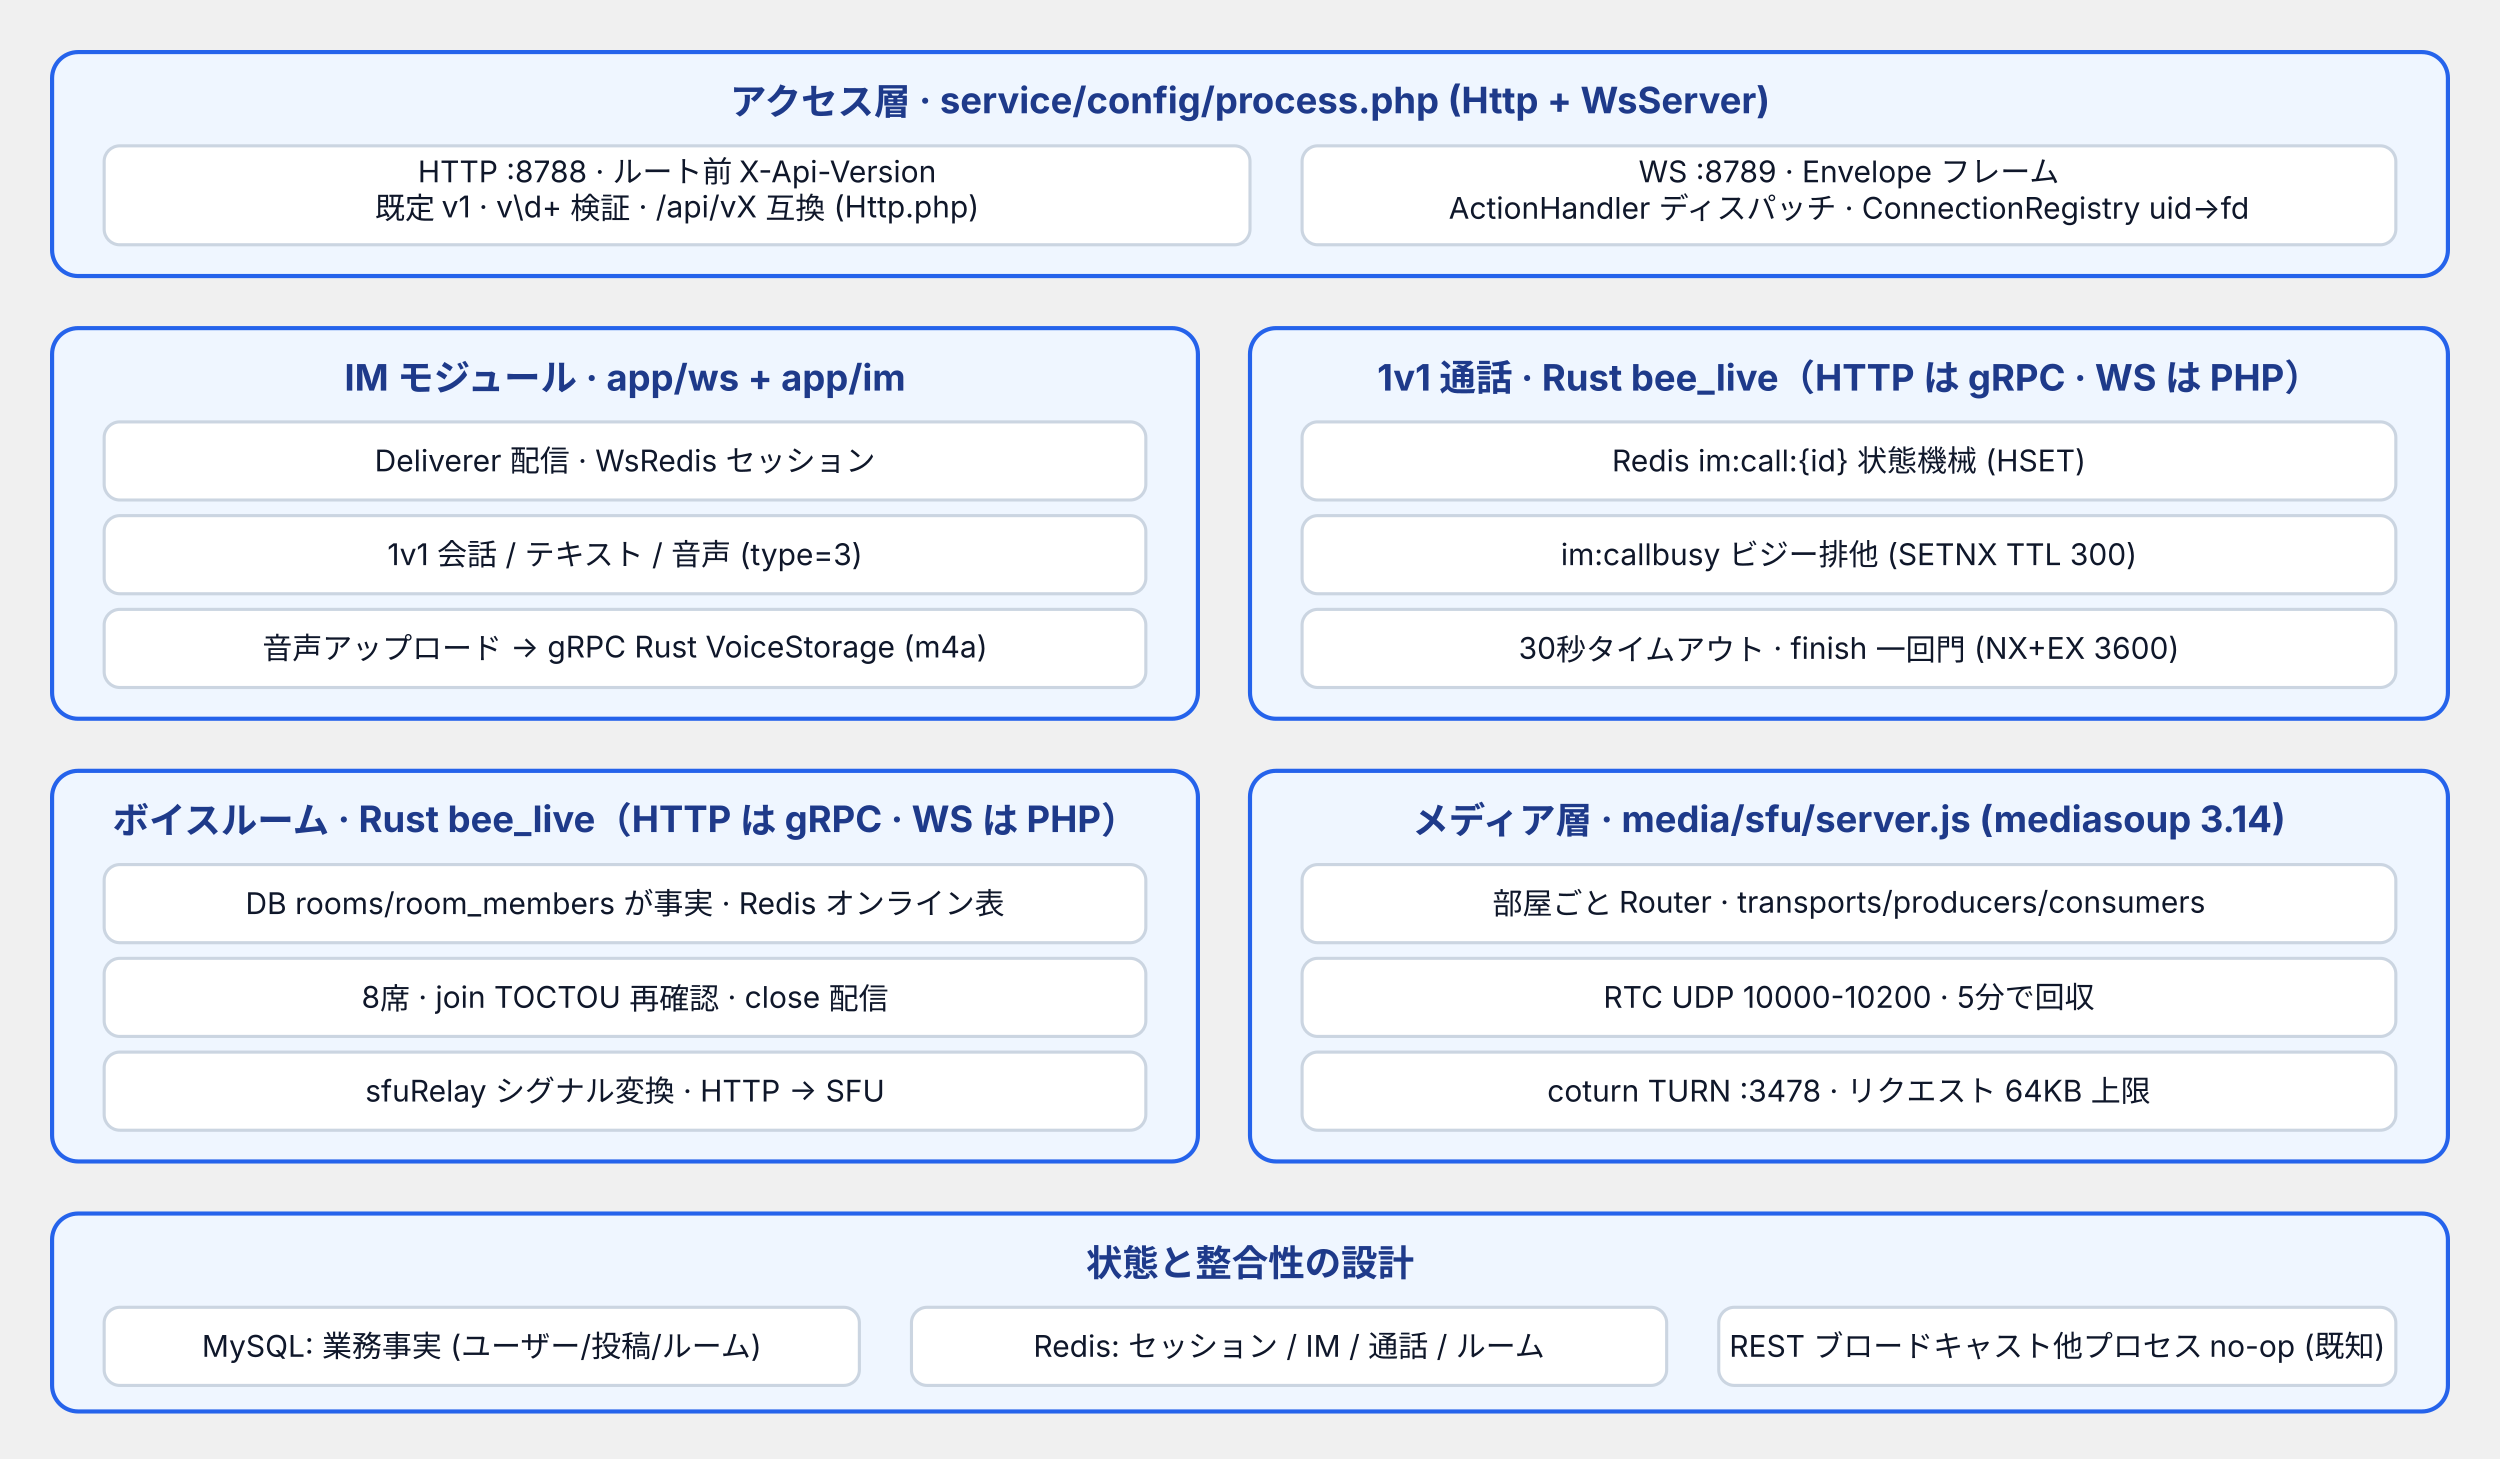
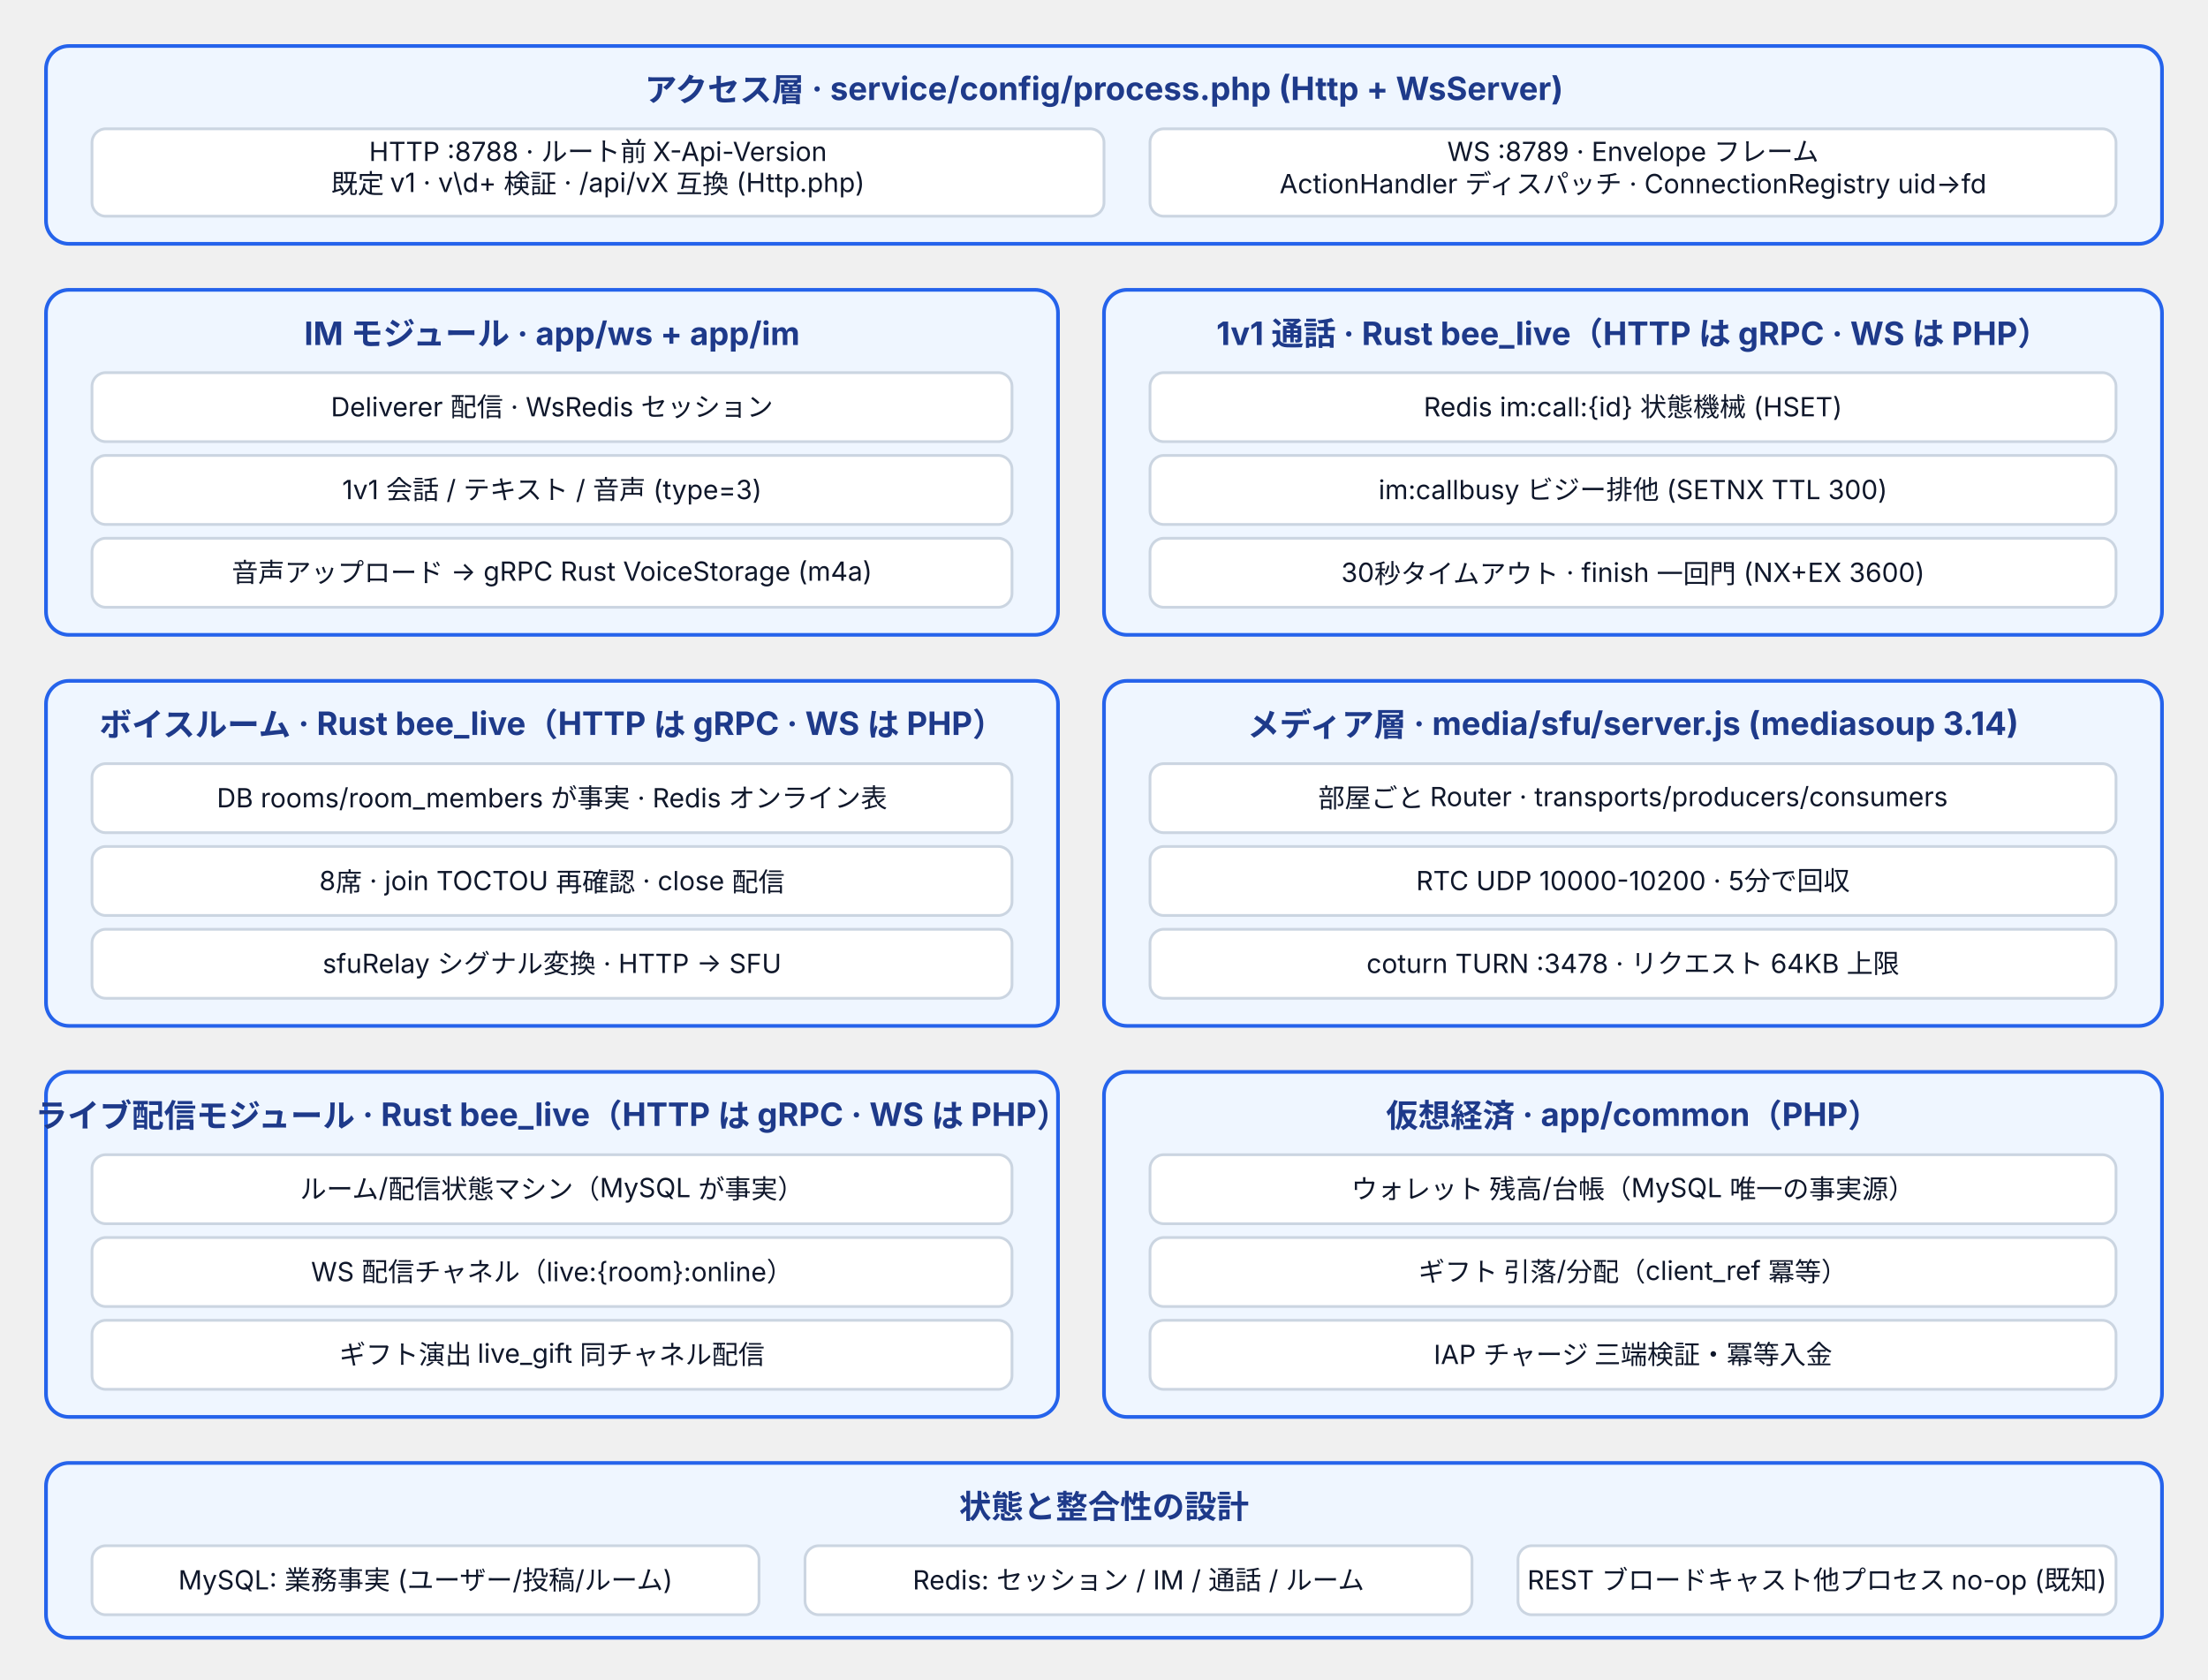
- <svg xmlns="http://www.w3.org/2000/svg" viewBox="0 0 960 560" width="100%" font-family="system-ui, -apple-system, 'Segoe UI', 'PingFang SC', 'Microsoft YaHei', sans-serif">
+ <svg xmlns="http://www.w3.org/2000/svg" viewBox="0 0 960 730" width="100%" font-family="system-ui, -apple-system, 'Segoe UI', 'PingFang SC', 'Microsoft YaHei', sans-serif">
  <style>
    .mod  { fill: #eff6ff; stroke: #2563eb; stroke-width: 1.6; rx: 10 }
    .it   { fill: #ffffff; stroke: #cbd5e1; stroke-width: 1.2; rx: 6 }
    .tm   { font-size: 14px; font-weight: 700; fill: #1e3a8a; text-anchor: middle }
    .t    { font-size: 11.5px; fill: #0f172a; text-anchor: middle }
  </style>
  <rect class="mod" x="20" y="20" width="920" height="86" />
  <text class="tm" x="480" y="44">アクセス層 · service/config/process.php (Http + WsServer)</text>
  <rect class="it" x="40" y="56" width="440" height="38" />
  <text class="t" x="260" y="70">HTTP :8788 · ルート前 X-Api-Version</text>
  <text class="t" x="260" y="84" font-size="10" fill="#64748b">既定 v1 · v\d+ 検証 · /api/vX 互換 (Http.php)</text>
  <rect class="it" x="500" y="56" width="420" height="38" />
  <text class="t" x="710" y="70">WS :8789 · Envelope フレーム</text>
  <text class="t" x="710" y="84" font-size="10" fill="#64748b">ActionHandler ディスパッチ · ConnectionRegistry uid→fd</text>
  <rect class="mod" x="20" y="126" width="440" height="150" />
  <text class="tm" x="240" y="150">IM モジュール · app/ws + app/im</text>
  <rect class="it" x="40" y="162" width="400" height="30" />
  <text class="t" x="240" y="181">Deliverer 配信 · WsRedis セッション</text>
  <rect class="it" x="40" y="198" width="400" height="30" />
  <text class="t" x="240" y="217">1v1 会話 / テキスト / 音声 (type=3)</text>
  <rect class="it" x="40" y="234" width="400" height="30" />
  <text class="t" x="240" y="253">音声アップロード → gRPC Rust VoiceStorage (m4a)</text>
  <rect class="mod" x="480" y="126" width="460" height="150" />
  <text class="tm" x="710" y="150">1v1 通話 · Rust bee_live（HTTP は gRPC · WS は PHP）</text>
  <rect class="it" x="500" y="162" width="420" height="30" />
  <text class="t" x="710" y="181">Redis im:call:{id} 状態機械 (HSET)</text>
  <rect class="it" x="500" y="198" width="420" height="30" />
  <text class="t" x="710" y="217">im:callbusy ビジー排他 (SETNX TTL 300)</text>
  <rect class="it" x="500" y="234" width="420" height="30" />
  <text class="t" x="710" y="253">30秒タイムアウト · finish 一回門 (NX+EX 3600)</text>
  <rect class="mod" x="20" y="296" width="440" height="150" />
  <text class="tm" x="240" y="320">ボイスルーム · Rust bee_live（HTTP は gRPC · WS は PHP）</text>
  <rect class="it" x="40" y="332" width="400" height="30" />
  <text class="t" x="240" y="351">DB rooms/room_members が事実 · Redis オンライン表</text>
  <rect class="it" x="40" y="368" width="400" height="30" />
  <text class="t" x="240" y="387">8席 · join TOCTOU 再確認 · close 配信</text>
  <rect class="it" x="40" y="404" width="400" height="30" />
  <text class="t" x="240" y="423">sfuRelay シグナル変換 · HTTP → SFU</text>
  <rect class="mod" x="480" y="296" width="460" height="150" />
  <text class="tm" x="710" y="320">メディア層 · media/sfu/server.js (mediasoup 3.14)</text>
  <rect class="it" x="500" y="332" width="420" height="30" />
  <text class="t" x="710" y="351">部屋ごと Router · transports/producers/consumers</text>
  <rect class="it" x="500" y="368" width="420" height="30" />
  <text class="t" x="710" y="387">RTC UDP 10000-10200 · 5分で回収</text>
  <rect class="it" x="500" y="404" width="420" height="30" />
  <text class="t" x="710" y="423">coturn TURN :3478 · リクエスト 64KB 上限</text>
-   <rect class="mod" x="20" y="466" width="920" height="76" />
-   <text class="tm" x="480" y="490">状態と整合性の設計</text>
-   <rect class="it" x="40" y="502" width="290" height="30" />
-   <text class="t" x="185" y="521">MySQL: 業務事実 (ユーザー/投稿/ルーム)</text>
-   <rect class="it" x="350" y="502" width="290" height="30" />
-   <text class="t" x="495" y="521">Redis: セッション / IM / 通話 / ルーム</text>
-   <rect class="it" x="660" y="502" width="260" height="30" />
-   <text class="t" x="790" y="521">REST ブロードキャスト他プロセス no-op (既知)</text>
+   <rect class="mod" x="20" y="466" width="440" height="150" />
+   <text class="tm" x="240" y="490">ライブ配信モジュール · Rust bee_live（HTTP は gRPC · WS は PHP）</text>
+   <rect class="it" x="40" y="502" width="400" height="30" />
+   <text class="t" x="240" y="521">ルーム/配信状態マシン（MySQL が事実）</text>
+   <rect class="it" x="40" y="538" width="400" height="30" />
+   <text class="t" x="240" y="557">WS 配信チャネル（live:{room}:online）</text>
+   <rect class="it" x="40" y="574" width="400" height="30" />
+   <text class="t" x="240" y="593">ギフト演出 live_gift 同チャネル配信</text>
+   <rect class="mod" x="480" y="466" width="460" height="150" />
+   <text class="tm" x="710" y="490">仮想経済 · app/common（PHP）</text>
+   <rect class="it" x="500" y="502" width="420" height="30" />
+   <text class="t" x="710" y="521">ウォレット 残高/台帳（MySQL 唯一の事実源）</text>
+   <rect class="it" x="500" y="538" width="420" height="30" />
+   <text class="t" x="710" y="557">ギフト 引落/分配（client_ref 冪等）</text>
+   <rect class="it" x="500" y="574" width="420" height="30" />
+   <text class="t" x="710" y="593">IAP チャージ 三端検証・冪等入金</text>
+   <rect class="mod" x="20" y="636" width="920" height="76" />
+   <text class="tm" x="480" y="660">状態と整合性の設計</text>
+   <rect class="it" x="40" y="672" width="290" height="30" />
+   <text class="t" x="185" y="691">MySQL: 業務事実 (ユーザー/投稿/ルーム)</text>
+   <rect class="it" x="350" y="672" width="290" height="30" />
+   <text class="t" x="495" y="691">Redis: セッション / IM / 通話 / ルーム</text>
+   <rect class="it" x="660" y="672" width="260" height="30" />
+   <text class="t" x="790" y="691">REST ブロードキャスト他プロセス no-op (既知)</text>
</svg>
